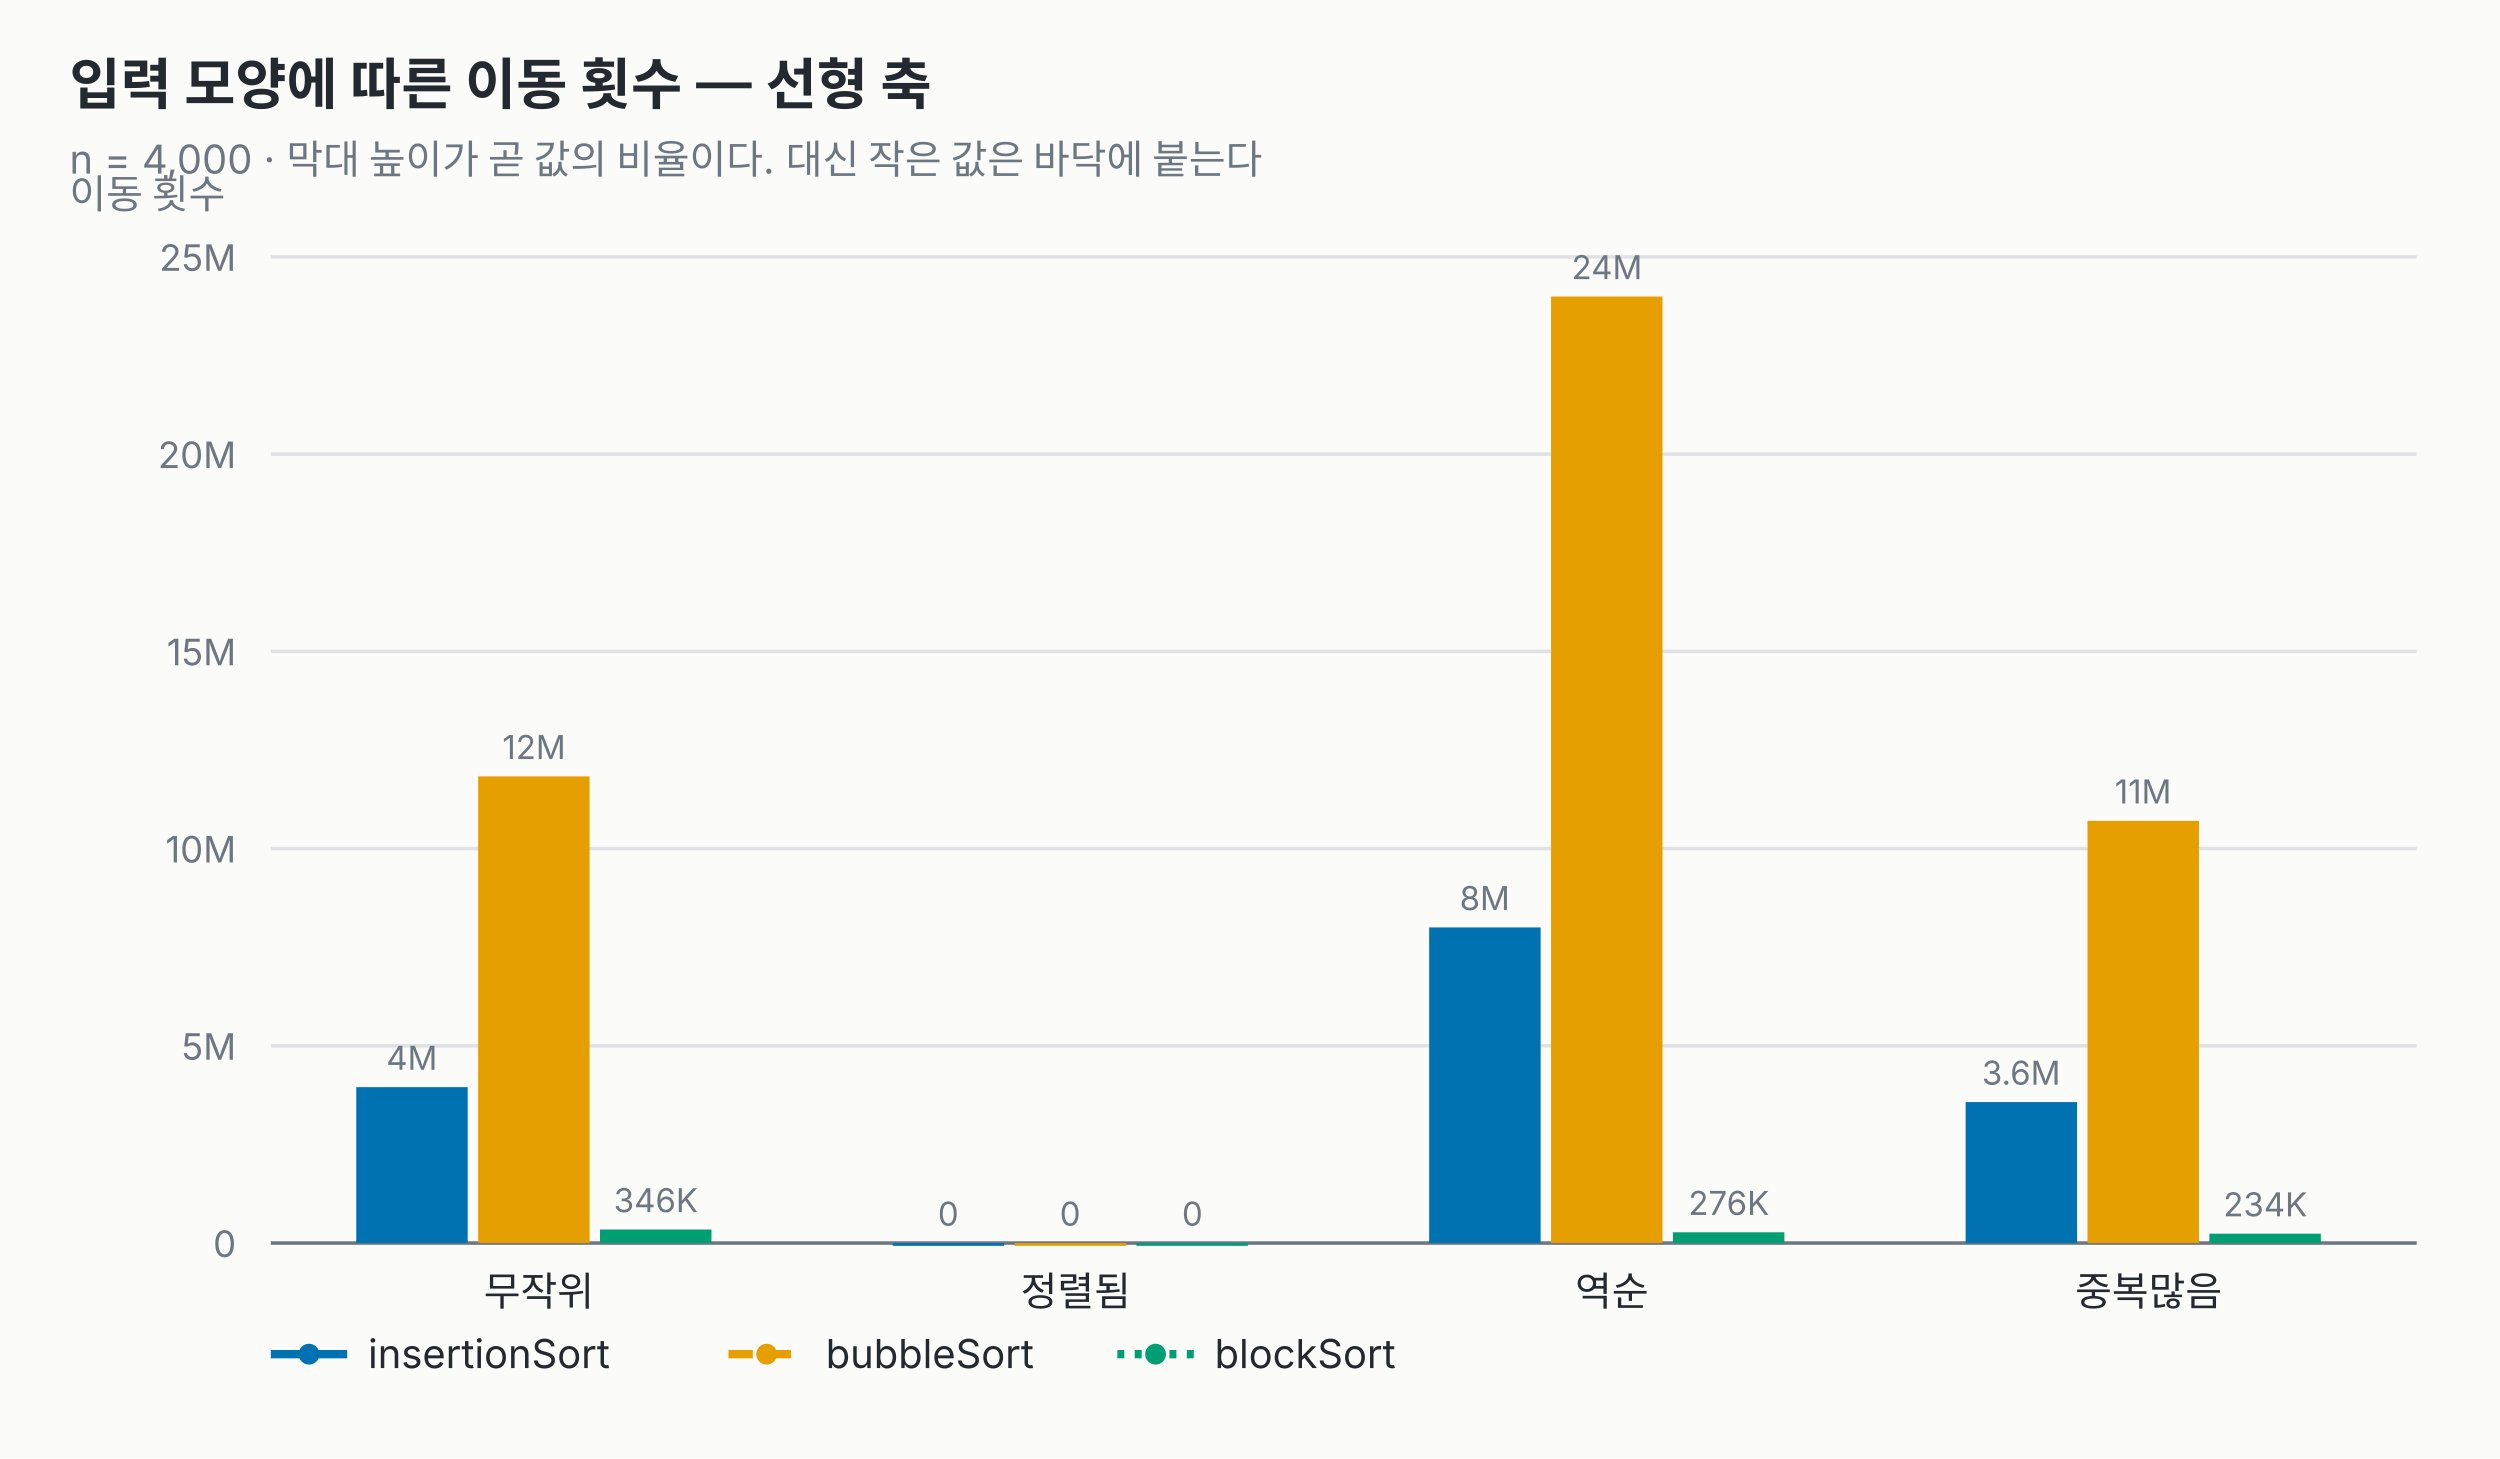
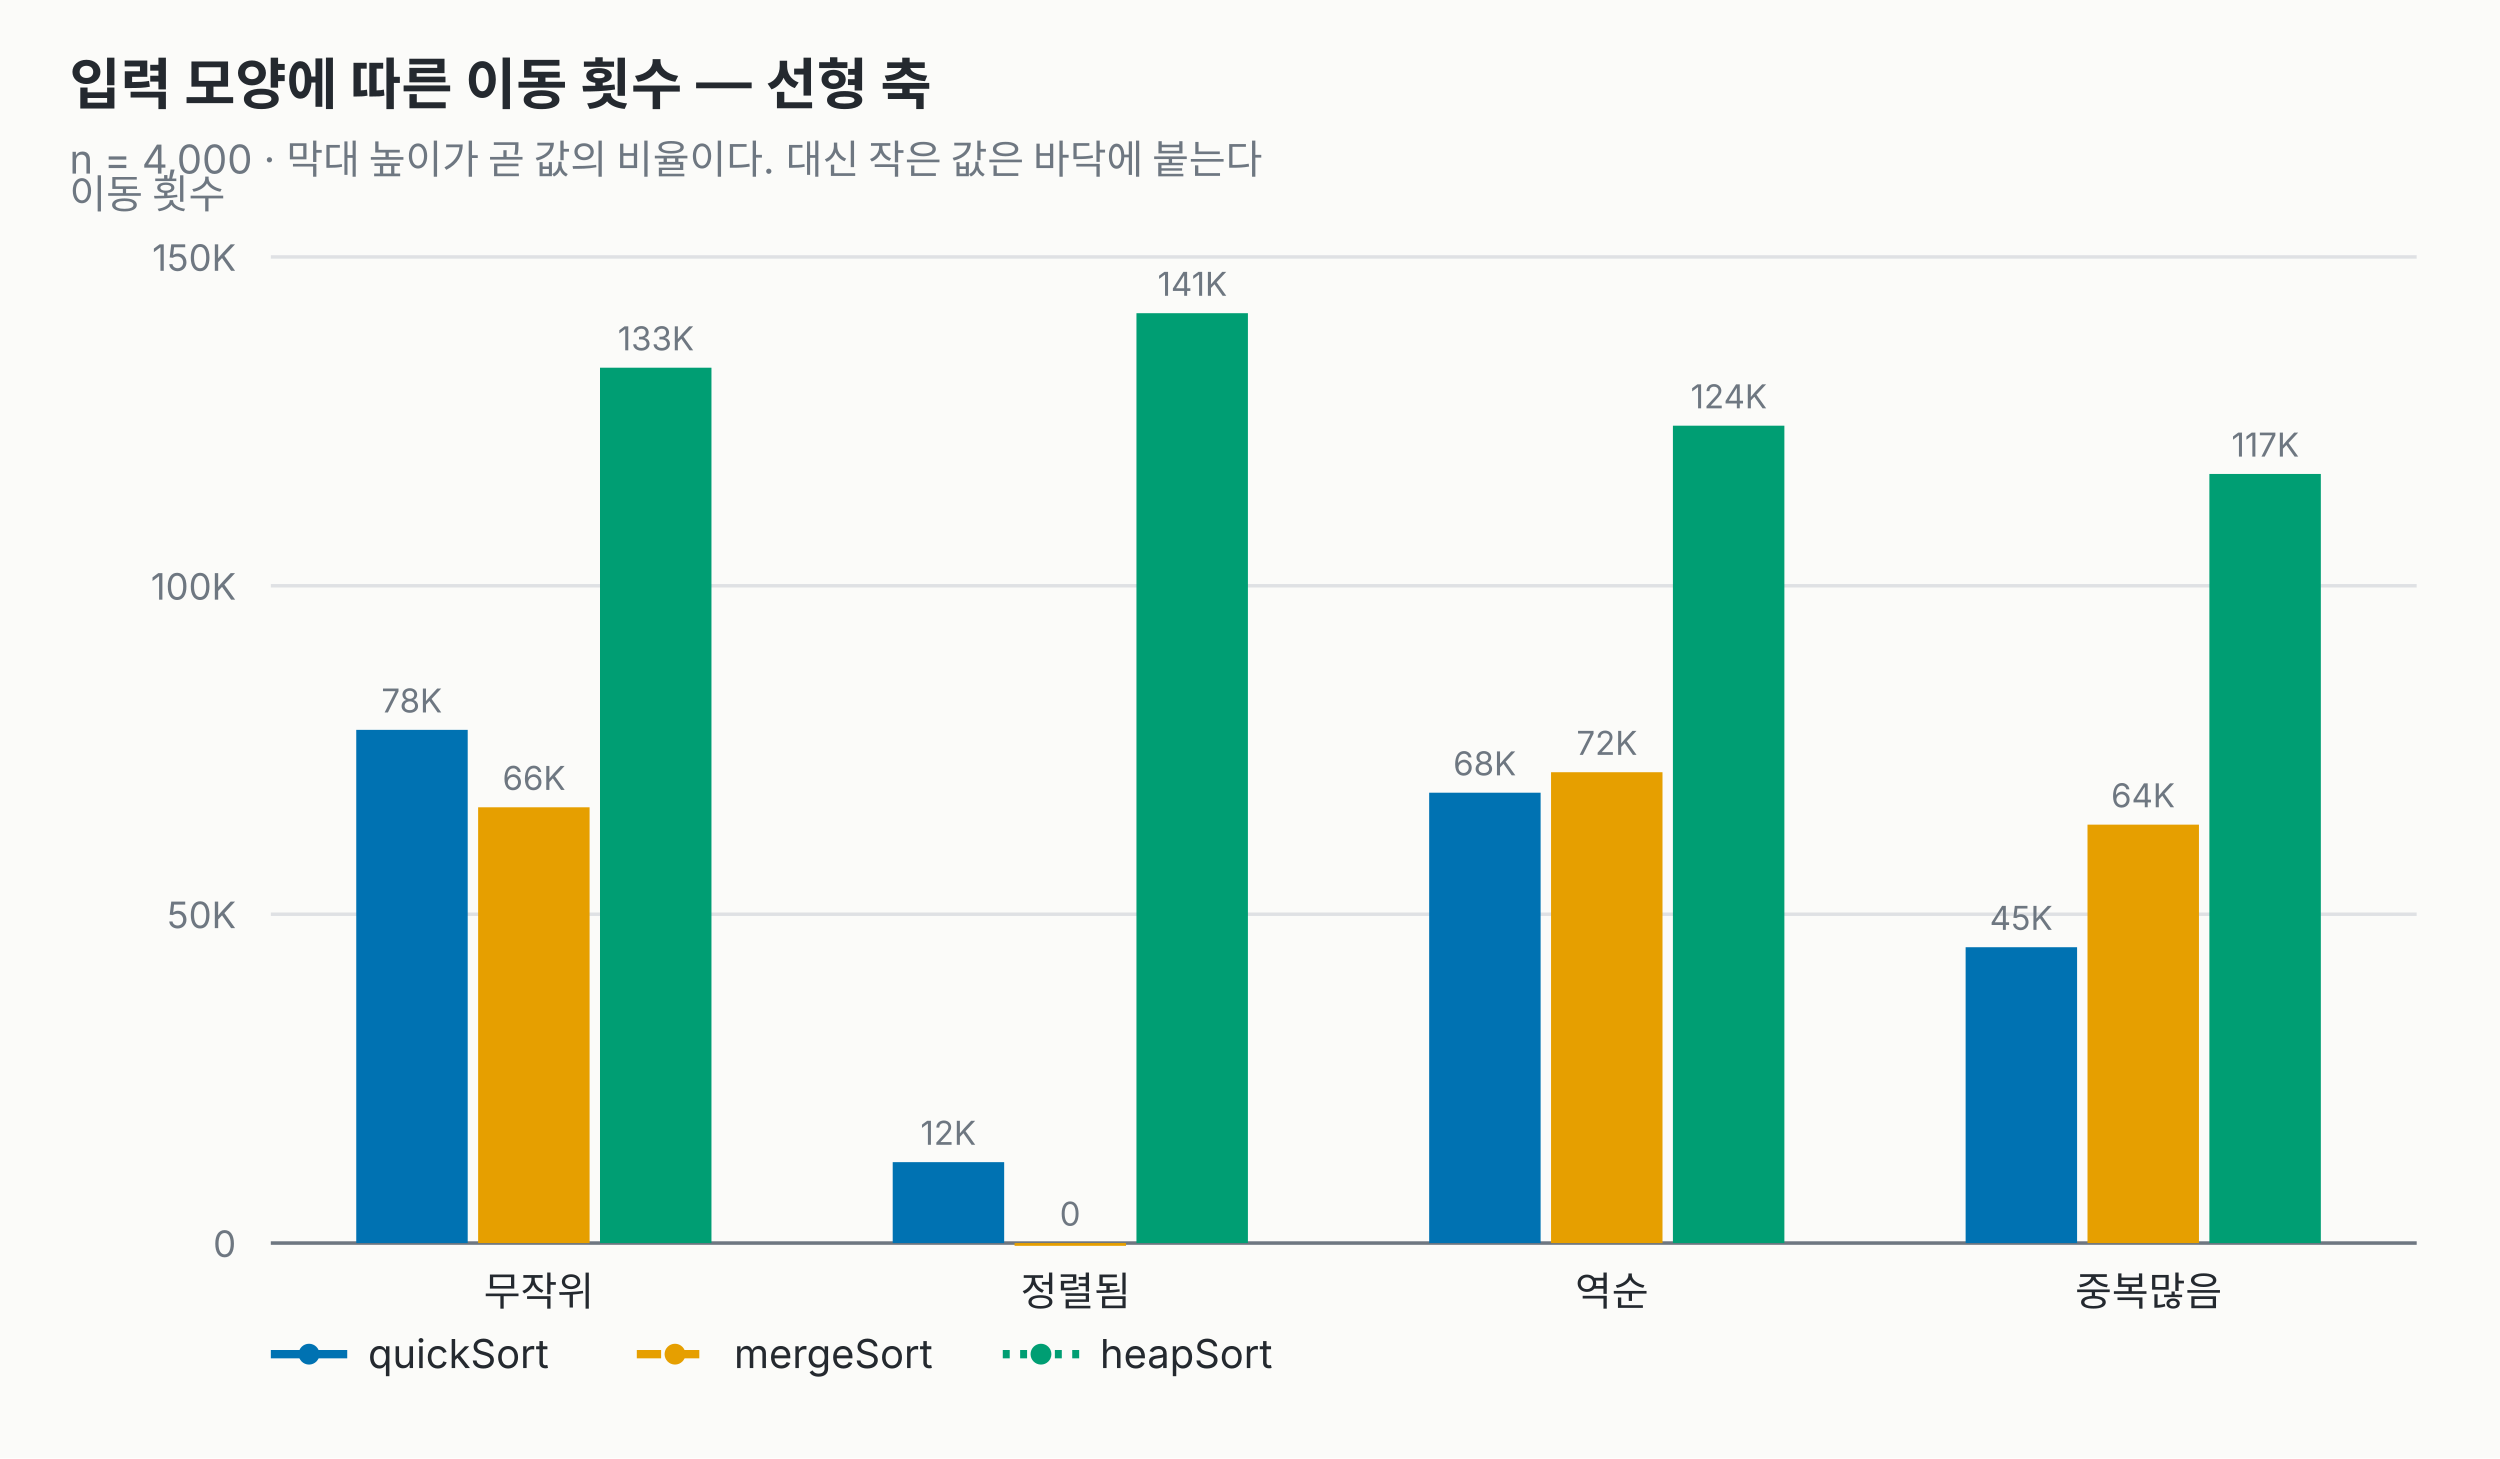
<svg xmlns="http://www.w3.org/2000/svg" width="720" height="420" viewBox="0 0 720 420" font-family="-apple-system, BlinkMacSystemFont, 'Segoe UI', 'Noto Sans KR', 'Apple SD Gothic Neo', 'Malgun Gothic', sans-serif">
  <rect width="720" height="420" fill="#fbfbf9" />
  <text x="20.0" y="30.0" font-size="16" fill="#24292f" text-anchor="start" font-weight="600">입력 모양에 따른 이동 횟수 — 선형 축</text>
  <text x="20.0" y="50.0" font-size="11.5" fill="#6e7781" text-anchor="start" font-weight="400">n = 4,000 · 막대 높이가 곧 값의 비율이다. 대신 작은 값은 바닥에 붙는다</text>
  <line x1="78.0" y1="358.0" x2="696.0" y2="358.0" stroke="#dfe1e4" stroke-width="1" stroke-dasharray="none" />
  <text x="68.0" y="362.0" font-size="10.5" fill="#6e7781" text-anchor="end" font-weight="400">0</text>
-   <line x1="78.0" y1="301.2" x2="696.0" y2="301.2" stroke="#dfe1e4" stroke-width="1" stroke-dasharray="none" />
-   <text x="68.0" y="305.2" font-size="10.5" fill="#6e7781" text-anchor="end" font-weight="400">5M</text>
-   <line x1="78.0" y1="244.4" x2="696.0" y2="244.4" stroke="#dfe1e4" stroke-width="1" stroke-dasharray="none" />
-   <text x="68.0" y="248.4" font-size="10.5" fill="#6e7781" text-anchor="end" font-weight="400">10M</text>
-   <line x1="78.0" y1="187.6" x2="696.0" y2="187.6" stroke="#dfe1e4" stroke-width="1" stroke-dasharray="none" />
-   <text x="68.0" y="191.6" font-size="10.5" fill="#6e7781" text-anchor="end" font-weight="400">15M</text>
-   <line x1="78.0" y1="130.8" x2="696.0" y2="130.8" stroke="#dfe1e4" stroke-width="1" stroke-dasharray="none" />
-   <text x="68.0" y="134.8" font-size="10.5" fill="#6e7781" text-anchor="end" font-weight="400">20M</text>
+   <line x1="78.0" y1="263.3" x2="696.0" y2="263.3" stroke="#dfe1e4" stroke-width="1" stroke-dasharray="none" />
+   <text x="68.0" y="267.3" font-size="10.5" fill="#6e7781" text-anchor="end" font-weight="400">50K</text>
+   <line x1="78.0" y1="168.7" x2="696.0" y2="168.7" stroke="#dfe1e4" stroke-width="1" stroke-dasharray="none" />
+   <text x="68.0" y="172.7" font-size="10.5" fill="#6e7781" text-anchor="end" font-weight="400">100K</text>
  <line x1="78.0" y1="74.0" x2="696.0" y2="74.0" stroke="#dfe1e4" stroke-width="1" stroke-dasharray="none" />
-   <text x="68.0" y="78.0" font-size="10.5" fill="#6e7781" text-anchor="end" font-weight="400">25M</text>
+   <text x="68.0" y="78.0" font-size="10.5" fill="#6e7781" text-anchor="end" font-weight="400">150K</text>
  <line x1="78.0" y1="358.0" x2="696.0" y2="358.0" stroke="#6e7781" stroke-width="1" stroke-dasharray="none" />
  <text x="20.0" y="60.0" font-size="11.5" fill="#6e7781" text-anchor="start" font-weight="400">이동 횟수</text>
-   <rect x="102.6" y="313.1" width="32.1" height="44.9" fill="#0072B2" />
-   <text x="118.6" y="308.1" font-size="9.5" fill="#6e7781" text-anchor="middle" font-weight="400">4M</text>
-   <rect x="137.7" y="223.6" width="32.1" height="134.4" fill="#E69F00" />
-   <text x="153.8" y="218.6" font-size="9.5" fill="#6e7781" text-anchor="middle" font-weight="400">12M</text>
-   <rect x="172.8" y="354.1" width="32.1" height="3.9" fill="#009E73" />
-   <text x="188.9" y="349.1" font-size="9.5" fill="#6e7781" text-anchor="middle" font-weight="400">346K</text>
+   <rect x="102.6" y="210.2" width="32.1" height="147.8" fill="#0072B2" />
+   <text x="118.6" y="205.2" font-size="9.5" fill="#6e7781" text-anchor="middle" font-weight="400">78K</text>
+   <rect x="137.7" y="232.5" width="32.1" height="125.5" fill="#E69F00" />
+   <text x="153.8" y="227.5" font-size="9.5" fill="#6e7781" text-anchor="middle" font-weight="400">66K</text>
+   <rect x="172.8" y="105.9" width="32.1" height="252.1" fill="#009E73" />
+   <text x="188.9" y="100.9" font-size="9.5" fill="#6e7781" text-anchor="middle" font-weight="400">133K</text>
  <text x="155.2" y="376.0" font-size="11.5" fill="#24292f" text-anchor="middle" font-weight="400">무작위</text>
-   <rect x="257.1" y="358.0" width="32.1" height="0.8" fill="#0072B2" />
-   <text x="273.1" y="353.0" font-size="9.5" fill="#6e7781" text-anchor="middle" font-weight="400">0</text>
+   <rect x="257.1" y="334.7" width="32.1" height="23.3" fill="#0072B2" />
+   <text x="273.1" y="329.7" font-size="9.5" fill="#6e7781" text-anchor="middle" font-weight="400">12K</text>
  <rect x="292.2" y="358.0" width="32.1" height="0.8" fill="#E69F00" />
  <text x="308.2" y="353.0" font-size="9.5" fill="#6e7781" text-anchor="middle" font-weight="400">0</text>
-   <rect x="327.3" y="358.0" width="32.1" height="0.8" fill="#009E73" />
-   <text x="343.4" y="353.0" font-size="9.5" fill="#6e7781" text-anchor="middle" font-weight="400">0</text>
+   <rect x="327.3" y="90.2" width="32.1" height="267.8" fill="#009E73" />
+   <text x="343.4" y="85.2" font-size="9.5" fill="#6e7781" text-anchor="middle" font-weight="400">141K</text>
  <text x="309.8" y="376.0" font-size="11.5" fill="#24292f" text-anchor="middle" font-weight="400">정렬됨</text>
-   <rect x="411.6" y="267.1" width="32.1" height="90.9" fill="#0072B2" />
-   <text x="427.6" y="262.1" font-size="9.5" fill="#6e7781" text-anchor="middle" font-weight="400">8M</text>
-   <rect x="446.7" y="85.4" width="32.1" height="272.6" fill="#E69F00" />
-   <text x="462.8" y="80.4" font-size="9.5" fill="#6e7781" text-anchor="middle" font-weight="400">24M</text>
-   <rect x="481.8" y="354.9" width="32.1" height="3.1" fill="#009E73" />
-   <text x="497.9" y="349.9" font-size="9.5" fill="#6e7781" text-anchor="middle" font-weight="400">276K</text>
+   <rect x="411.6" y="228.3" width="32.1" height="129.7" fill="#0072B2" />
+   <text x="427.6" y="223.3" font-size="9.5" fill="#6e7781" text-anchor="middle" font-weight="400">68K</text>
+   <rect x="446.7" y="222.4" width="32.1" height="135.6" fill="#E69F00" />
+   <text x="462.8" y="217.4" font-size="9.5" fill="#6e7781" text-anchor="middle" font-weight="400">72K</text>
+   <rect x="481.8" y="122.6" width="32.1" height="235.4" fill="#009E73" />
+   <text x="497.9" y="117.6" font-size="9.5" fill="#6e7781" text-anchor="middle" font-weight="400">124K</text>
  <text x="464.2" y="376.0" font-size="11.5" fill="#24292f" text-anchor="middle" font-weight="400">역순</text>
-   <rect x="566.1" y="317.4" width="32.1" height="40.6" fill="#0072B2" />
-   <text x="582.1" y="312.4" font-size="9.5" fill="#6e7781" text-anchor="middle" font-weight="400">3.6M</text>
-   <rect x="601.2" y="236.4" width="32.1" height="121.6" fill="#E69F00" />
-   <text x="617.2" y="231.4" font-size="9.5" fill="#6e7781" text-anchor="middle" font-weight="400">11M</text>
-   <rect x="636.3" y="355.3" width="32.1" height="2.7" fill="#009E73" />
-   <text x="652.4" y="350.3" font-size="9.5" fill="#6e7781" text-anchor="middle" font-weight="400">234K</text>
+   <rect x="566.1" y="272.8" width="32.1" height="85.2" fill="#0072B2" />
+   <text x="582.1" y="267.8" font-size="9.5" fill="#6e7781" text-anchor="middle" font-weight="400">45K</text>
+   <rect x="601.2" y="237.5" width="32.1" height="120.5" fill="#E69F00" />
+   <text x="617.2" y="232.5" font-size="9.5" fill="#6e7781" text-anchor="middle" font-weight="400">64K</text>
+   <rect x="636.3" y="136.5" width="32.1" height="221.5" fill="#009E73" />
+   <text x="652.4" y="131.5" font-size="9.5" fill="#6e7781" text-anchor="middle" font-weight="400">117K</text>
  <text x="618.8" y="376.0" font-size="11.5" fill="#24292f" text-anchor="middle" font-weight="400">중복많음</text>
  <line x1="78.0" y1="390.0" x2="100.0" y2="390.0" stroke="#0072B2" stroke-width="2.4" stroke-dasharray="none" />
  <circle cx="89.0" cy="390.0" r="3" fill="#0072B2" />
-   <text x="106.0" y="394.0" font-size="11.5" fill="#24292f" text-anchor="start" font-weight="400">insertionSort</text>
-   <line x1="209.8" y1="390.0" x2="231.8" y2="390.0" stroke="#E69F00" stroke-width="2.4" stroke-dasharray="7 4" />
-   <circle cx="220.8" cy="390.0" r="3" fill="#E69F00" />
-   <text x="237.8" y="394.0" font-size="11.5" fill="#24292f" text-anchor="start" font-weight="400">bubbleSort</text>
-   <line x1="321.8" y1="390.0" x2="343.8" y2="390.0" stroke="#009E73" stroke-width="2.4" stroke-dasharray="2 3" />
-   <circle cx="332.8" cy="390.0" r="3" fill="#009E73" />
-   <text x="349.8" y="394.0" font-size="11.5" fill="#24292f" text-anchor="start" font-weight="400">blockSort</text>
+   <text x="106.0" y="394.0" font-size="11.5" fill="#24292f" text-anchor="start" font-weight="400">quickSort</text>
+   <line x1="183.4" y1="390.0" x2="205.4" y2="390.0" stroke="#E69F00" stroke-width="2.4" stroke-dasharray="7 4" />
+   <circle cx="194.4" cy="390.0" r="3" fill="#E69F00" />
+   <text x="211.4" y="394.0" font-size="11.5" fill="#24292f" text-anchor="start" font-weight="400">mergeSort</text>
+   <line x1="288.8" y1="390.0" x2="310.8" y2="390.0" stroke="#009E73" stroke-width="2.4" stroke-dasharray="2 3" />
+   <circle cx="299.8" cy="390.0" r="3" fill="#009E73" />
+   <text x="316.8" y="394.0" font-size="11.5" fill="#24292f" text-anchor="start" font-weight="400">heapSort</text>
</svg>
